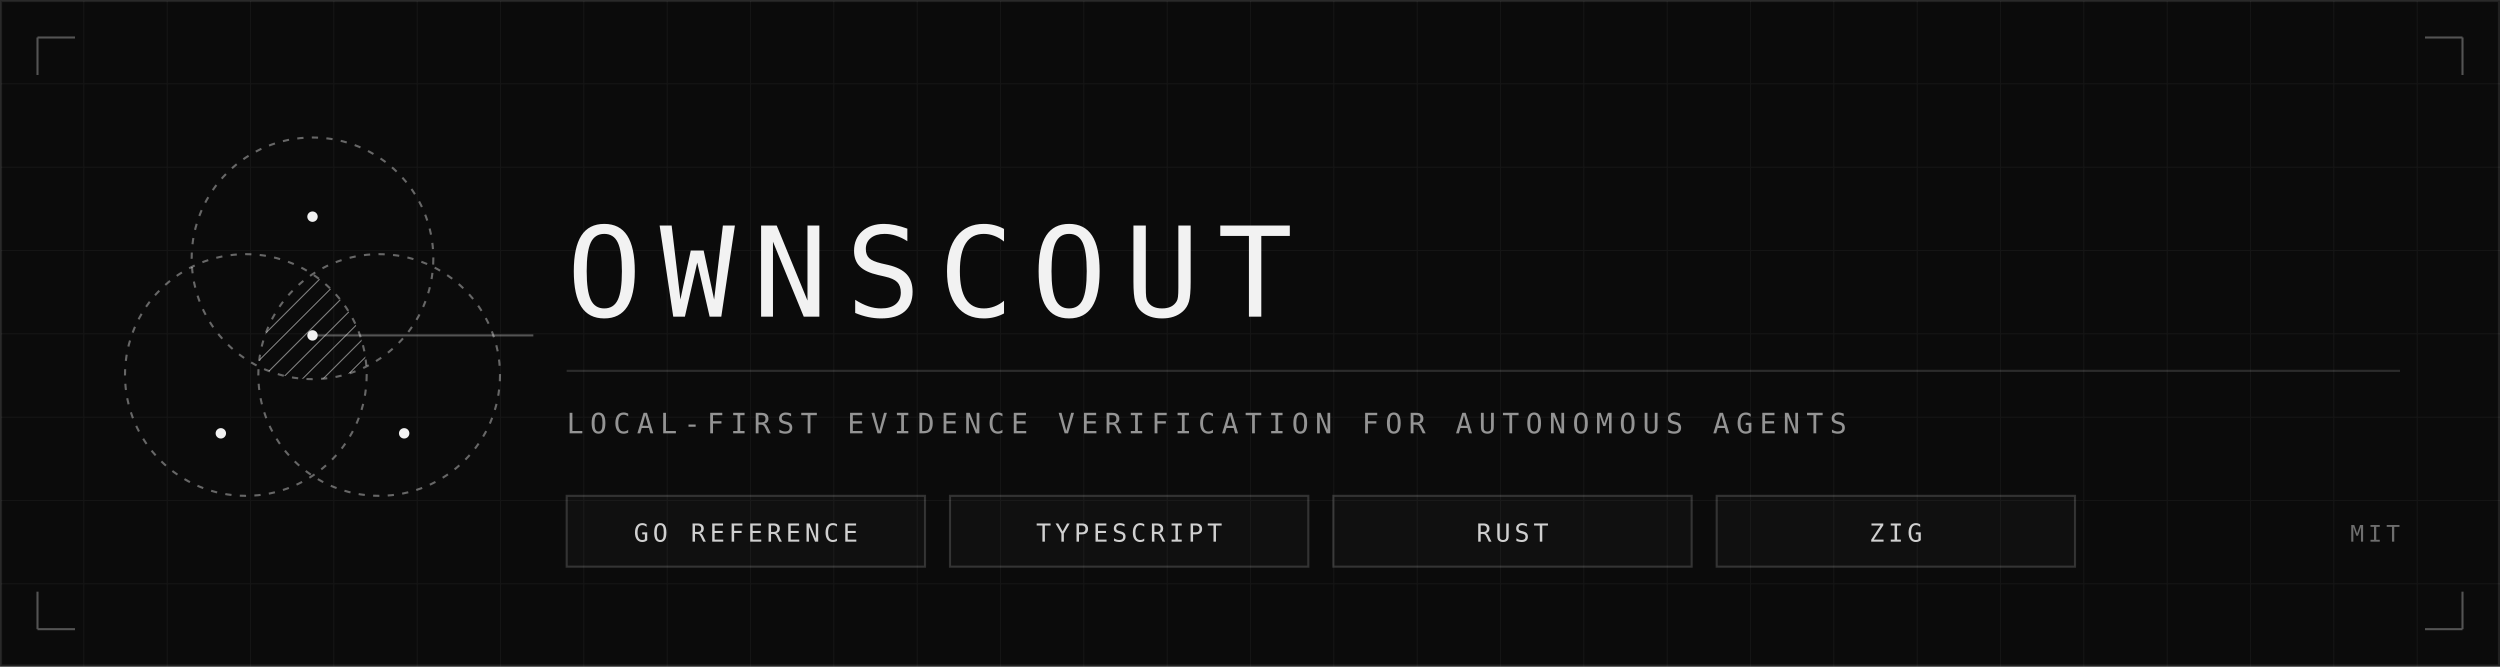
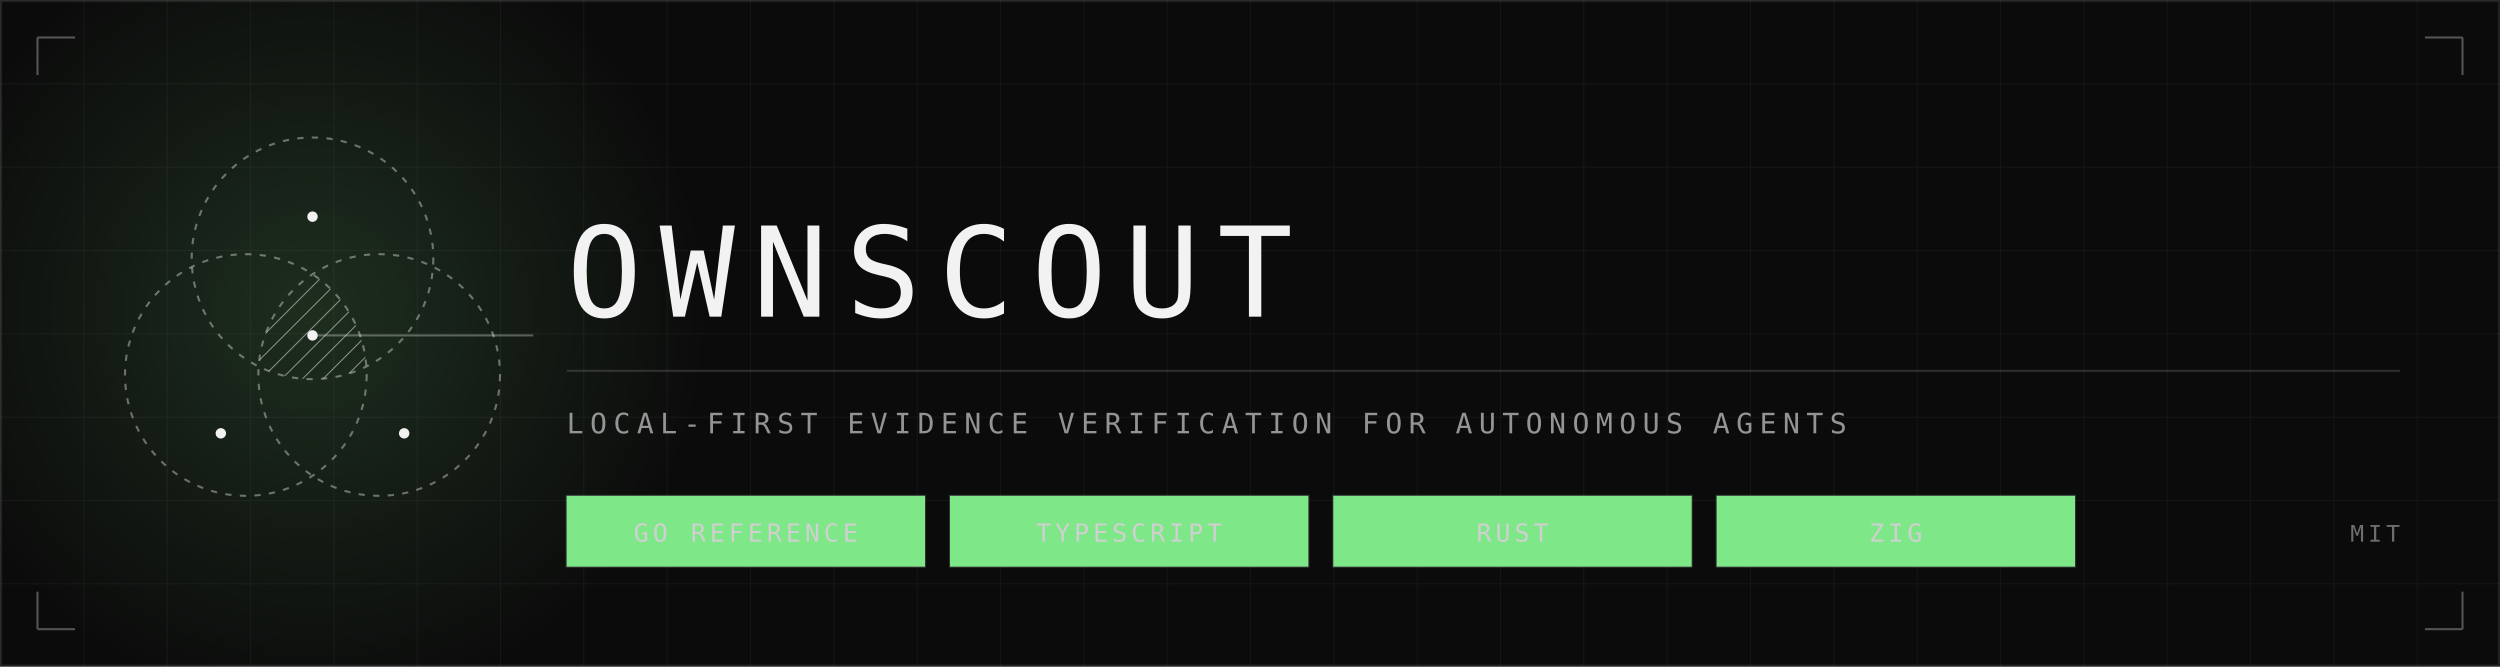
<svg xmlns="http://www.w3.org/2000/svg" viewBox="0 0 1200 320" width="1200" height="320" role="img" aria-label="OwnScout — local-first evidence verification for autonomous agents">
  <defs>
    <pattern id="grid" width="40" height="40" patternUnits="userSpaceOnUse">
      <path d="M40 0H0V40" fill="none" stroke="#ffffff" stroke-opacity="0.04" stroke-width="1" />
    </pattern>
    <pattern id="hatch" width="7" height="7" patternUnits="userSpaceOnUse" patternTransform="rotate(45)">
      <line x1="0" y1="0" x2="0" y2="7" stroke="#e8e8e8" stroke-opacity="0.5" stroke-width="1" />
    </pattern>
    <clipPath id="k1">
      <circle cx="150" cy="124" r="58" />
    </clipPath>
    <clipPath id="k2">
      <circle cx="118" cy="180" r="58" />
    </clipPath>
    <clipPath id="k3">
      <circle cx="182" cy="180" r="58" />
    </clipPath>
+     <clipPath id="frame">
+       <rect width="1200" height="320" />
+     </clipPath>
+     <linearGradient id="scan" x1="0" y1="0" x2="1" y2="0">
+       <stop offset="0" stop-color="#7ee787" stop-opacity="0" />
+       <stop offset="0.5" stop-color="#7ee787" stop-opacity="0.06" />
+       <stop offset="1" stop-color="#7ee787" stop-opacity="0" />
+     </linearGradient>
+     <radialGradient id="glow" cx="0.5" cy="0.5" r="0.5">
+       <stop offset="0" stop-color="#7ee787" stop-opacity="0.16" />
+       <stop offset="1" stop-color="#7ee787" stop-opacity="0" />
+     </radialGradient>
  </defs>
+   <style>
+     .scan  { animation: scan 10s cubic-bezier(.45,0,.55,1) infinite; }
+     .hatch { animation: breathe 6s ease-in-out infinite; }
+     .dot   { animation: pulse 3.2s ease-in-out infinite; transform-box: fill-box; transform-origin: center; }
+     .chip  { animation: chip 7.2s ease-in-out infinite; }
+     .c2 { animation-delay: .6s } .c3 { animation-delay: 1.2s } .c4 { animation-delay: 1.8s }
+     .halo  { animation: halo 6s ease-in-out infinite; }
+     @keyframes scan  { 0% { transform: translateX(-360px) } 100% { transform: translateX(1200px) } }
+     @keyframes breathe { 0%,100% { opacity: .34 } 50% { opacity: .62 } }
+     @keyframes pulse { 0%,100% { opacity: .55; transform: scale(.85) } 50% { opacity: 1; transform: scale(1.15) } }
+     @keyframes chip  { 0%,100% { opacity: 0 } 6%,20% { opacity: .2 } 42% { opacity: 0 } }
+     @keyframes halo  { 0%,100% { opacity: .05 } 50% { opacity: .17 } }
+     @media (prefers-reduced-motion: reduce) {
+       .scan, .hatch, .dot, .chip, .halo { animation: none }
+       .chip { opacity: 0 } .halo { opacity: .09 } .hatch { opacity: .45 }
+     }
+   </style>
  <rect width="1200" height="320" fill="#0b0b0b" />
  <rect width="1200" height="320" fill="url(#grid)" />
+   <circle cx="150" cy="150" r="190" fill="url(#glow)" class="halo" />
+   <g clip-path="url(#frame)">
+     <rect x="-340" y="0" width="340" height="320" fill="url(#scan)" class="scan" />
+   </g>
  <rect x="0.5" y="0.5" width="1199" height="319" fill="none" stroke="#ffffff" stroke-opacity="0.09" />
  <g stroke="#ffffff" stroke-opacity="0.3" stroke-width="1" fill="none">
    <path d="M18 18h18M18 18v18" />
    <path d="M1182 18h-18M1182 18v18" />
    <path d="M18 302h18M18 302v-18" />
    <path d="M1182 302h-18M1182 302v-18" />
  </g>
  <g fill="none" stroke="#e8e8e8" stroke-opacity="0.42" stroke-width="1" stroke-dasharray="3 4">
    <circle cx="150" cy="124" r="58" />
    <circle cx="118" cy="180" r="58" />
    <circle cx="182" cy="180" r="58" />
  </g>
  <g clip-path="url(#k1)">
    <g clip-path="url(#k2)">
      <g clip-path="url(#k3)">
-         <rect x="40" y="40" width="240" height="240" fill="url(#hatch)" />
+         <rect x="40" y="40" width="240" height="240" fill="url(#hatch)" class="hatch" />
      </g>
    </g>
  </g>
  <g fill="#f2f2f2">
-     <circle cx="150" cy="104" r="2.5" />
-     <circle cx="106" cy="208" r="2.5" />
-     <circle cx="194" cy="208" r="2.5" />
+     <circle cx="150" cy="104" r="2.5" class="dot" />
+     <circle cx="106" cy="208" r="2.5" class="dot" style="animation-delay:.4s" />
+     <circle cx="194" cy="208" r="2.5" class="dot" style="animation-delay:.8s" />
  </g>
  <line x1="150" y1="161" x2="256" y2="161" stroke="#ffffff" stroke-opacity="0.3" stroke-width="1" />
  <circle cx="150" cy="161" r="2.5" fill="#f2f2f2" />
  <text x="272" y="152" font-family="ui-monospace, SFMono-Regular, Menlo, Consolas, monospace" font-size="60" font-weight="500" fill="#f2f2f2" letter-spacing="8.5">OWNSCOUT</text>
  <line x1="272" y1="178" x2="1152" y2="178" stroke="#ffffff" stroke-opacity="0.14" stroke-width="1" />
  <text x="272" y="208" font-family="ui-monospace, SFMono-Regular, Menlo, Consolas, monospace" font-size="13.5" fill="#949494" letter-spacing="3.1">LOCAL-FIRST EVIDENCE VERIFICATION FOR AUTONOMOUS AGENTS</text>
  <g font-family="ui-monospace, SFMono-Regular, Menlo, Consolas, monospace" font-size="12" fill="#d0d0d0" letter-spacing="1.9">
-     <rect x="272" y="238" width="172" height="34" fill="#ffffff" fill-opacity="0.02" stroke="#ffffff" stroke-opacity="0.16" />
-     <text x="358" y="260" text-anchor="middle">GO REFERENCE</text>
-     <rect x="456" y="238" width="172" height="34" fill="#ffffff" fill-opacity="0.02" stroke="#ffffff" stroke-opacity="0.16" />
-     <text x="542" y="260" text-anchor="middle">TYPESCRIPT</text>
-     <rect x="640" y="238" width="172" height="34" fill="#ffffff" fill-opacity="0.02" stroke="#ffffff" stroke-opacity="0.16" />
-     <text x="726" y="260" text-anchor="middle">RUST</text>
-     <rect x="824" y="238" width="172" height="34" fill="#ffffff" fill-opacity="0.02" stroke="#ffffff" stroke-opacity="0.16" />
-     <text x="910" y="260" text-anchor="middle">ZIG</text>
+     <g>
+       <rect x="272" y="238" width="172" height="34" fill="#ffffff" fill-opacity="0.02" stroke="#ffffff" stroke-opacity="0.16" />
+       <rect x="272" y="238" width="172" height="34" fill="#7ee787" class="chip" style="animation-delay:0s" />
+       <text x="358" y="260" text-anchor="middle">GO REFERENCE</text>
+     </g>
+     <g>
+       <rect x="456" y="238" width="172" height="34" fill="#ffffff" fill-opacity="0.02" stroke="#ffffff" stroke-opacity="0.16" />
+       <rect x="456" y="238" width="172" height="34" fill="#7ee787" class="chip c2" />
+       <text x="542" y="260" text-anchor="middle">TYPESCRIPT</text>
+     </g>
+     <g>
+       <rect x="640" y="238" width="172" height="34" fill="#ffffff" fill-opacity="0.02" stroke="#ffffff" stroke-opacity="0.16" />
+       <rect x="640" y="238" width="172" height="34" fill="#7ee787" class="chip c3" />
+       <text x="726" y="260" text-anchor="middle">RUST</text>
+     </g>
+     <g>
+       <rect x="824" y="238" width="172" height="34" fill="#ffffff" fill-opacity="0.02" stroke="#ffffff" stroke-opacity="0.16" />
+       <rect x="824" y="238" width="172" height="34" fill="#7ee787" class="chip c4" />
+       <text x="910" y="260" text-anchor="middle">ZIG</text>
+     </g>
  </g>
  <text x="1152" y="260" text-anchor="end" font-family="ui-monospace, SFMono-Regular, Menlo, Consolas, monospace" font-size="11" fill="#6e6e6e" letter-spacing="2">MIT</text>
</svg>
